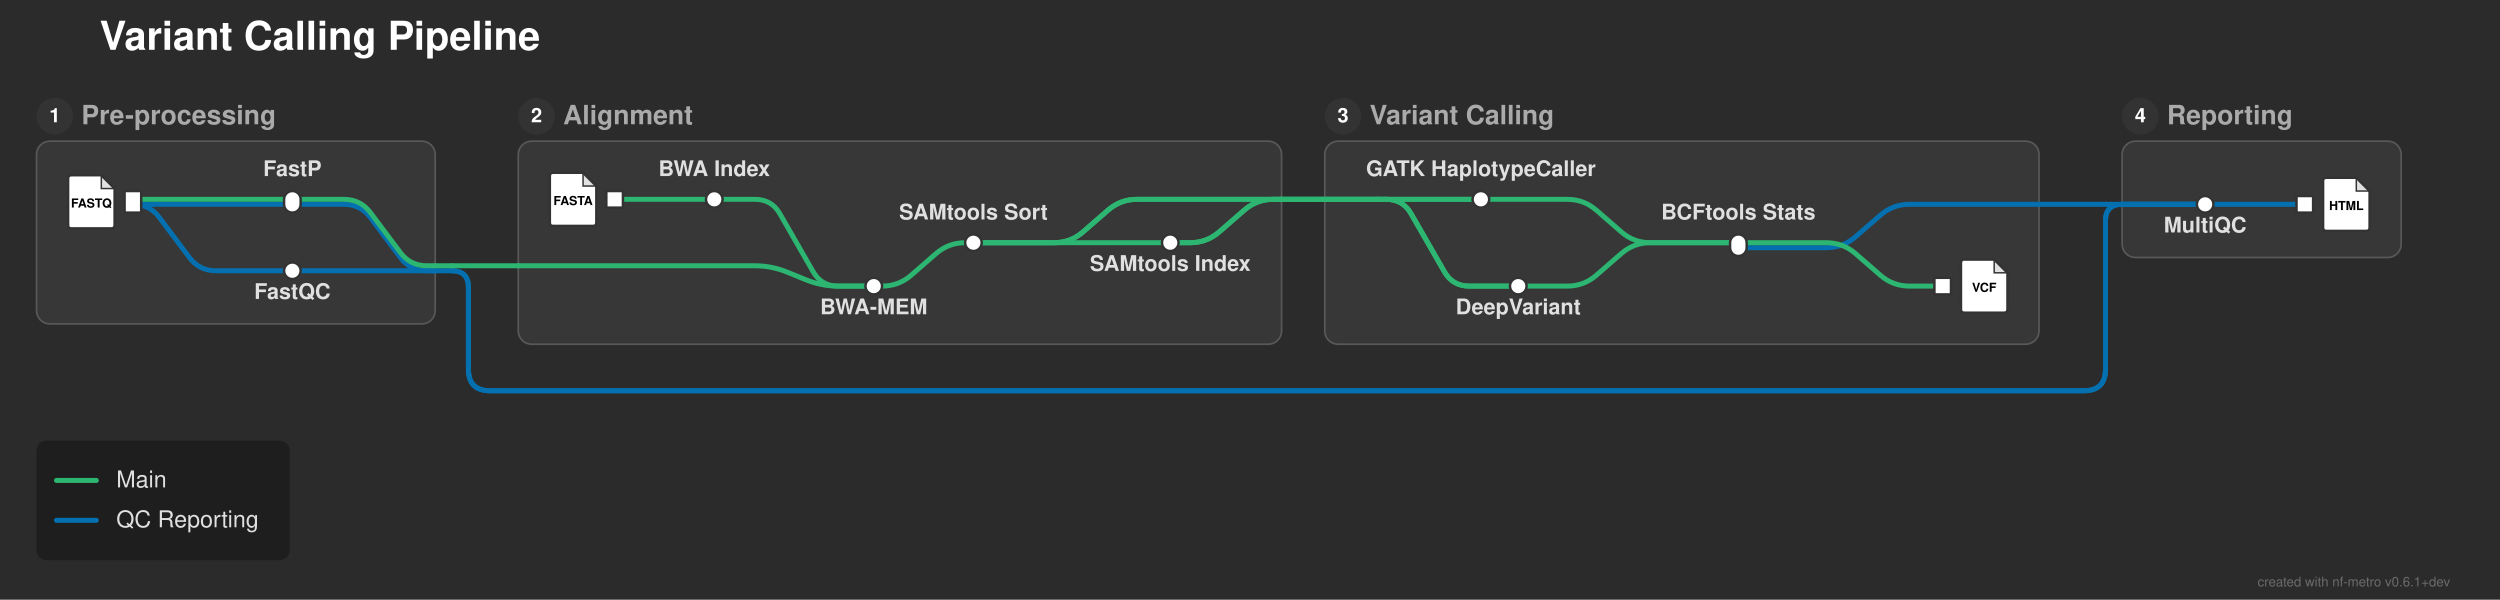
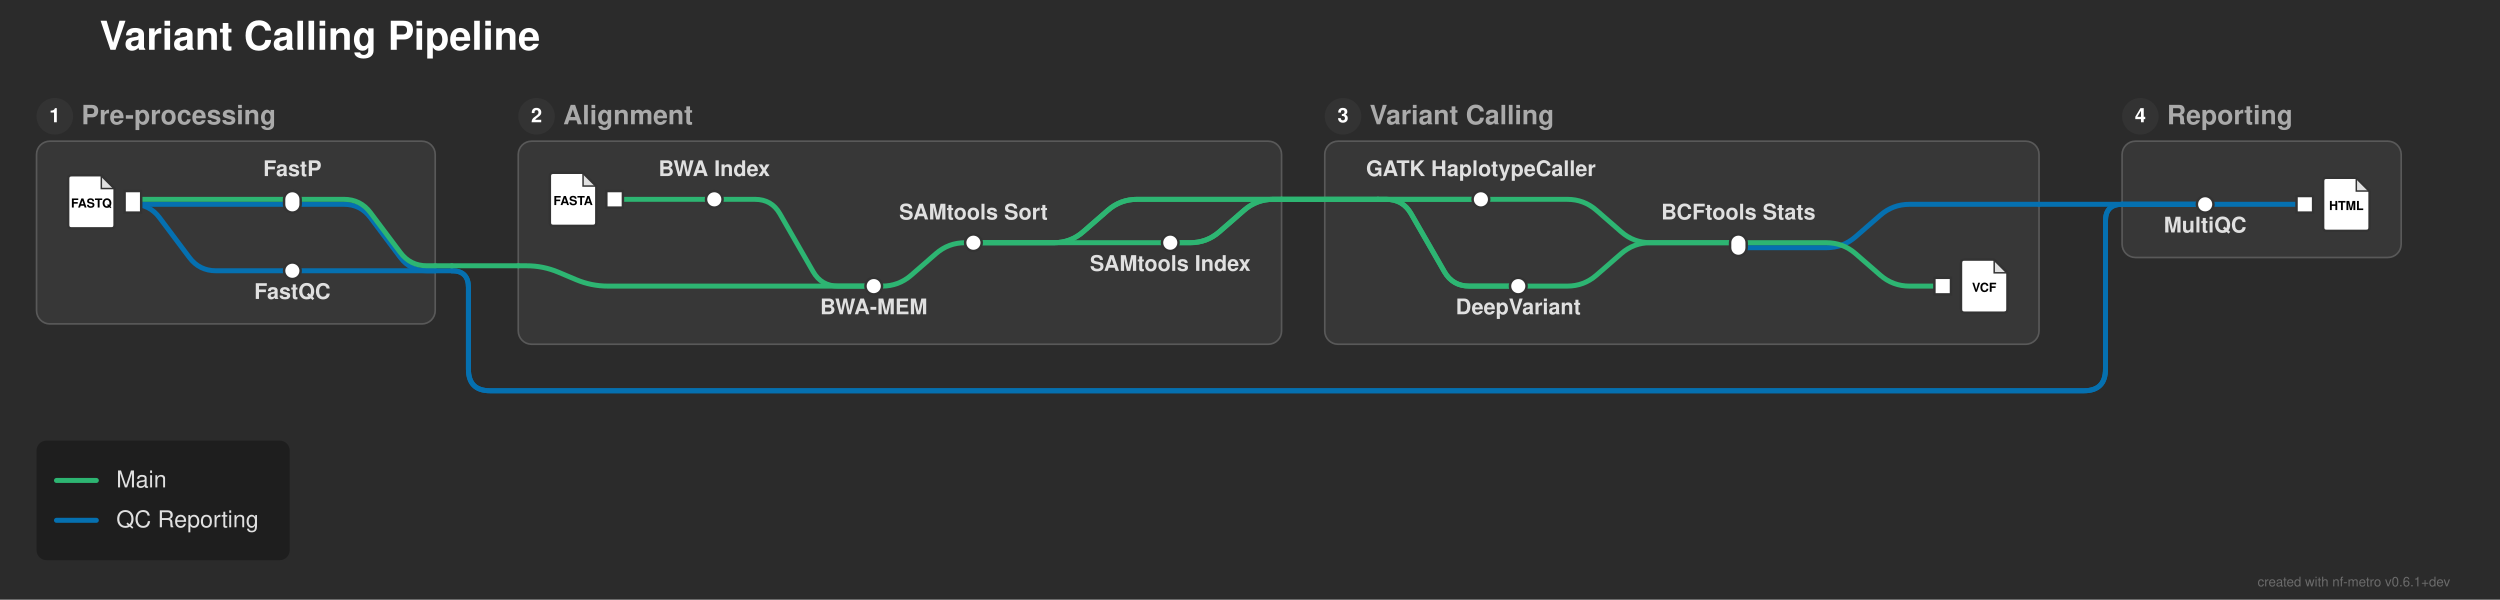
<svg xmlns="http://www.w3.org/2000/svg" width="1505" height="361" viewBox="0 0 1505 361">
  <defs>
</defs>
  <rect x="0" y="0" width="1505" height="361" fill="#2b2b2b" />
  <text x="60.0" y="30.0" font-size="24.0" fill="#ffffff" font-family="'Helvetica Neue', Helvetica, Arial, sans-serif" font-weight="bold" class="nf-metro-title">Variant Calling Pipeline</text>
  <rect x="22.0" y="85.0" width="240.0" height="110.0" rx="8" ry="8" fill="#373737" stroke="#595959" stroke-width="1.0" />
  <circle cx="33.0" cy="70.0" r="11" fill="#333333" class="nf-metro-section-num-circle" />
  <text x="33.0" y="70.0" font-size="12" fill="#ffffff" font-family="'Helvetica Neue', Helvetica, Arial, sans-serif" font-weight="bold" text-anchor="middle" dy="0.3em">1</text>
  <text x="49.0" y="70.0" font-size="16.0" fill="#aaaaaa" font-family="'Helvetica Neue', Helvetica, Arial, sans-serif" font-weight="bold" dy="0.3em" class="nf-metro-section-label">Pre-processing</text>
  <rect x="312.0" y="85.0" width="459.5" height="122.233" rx="8" ry="8" fill="#373737" stroke="#595959" stroke-width="1.0" />
  <circle cx="323.0" cy="70.0" r="11" fill="#333333" class="nf-metro-section-num-circle" />
  <text x="323.0" y="70.0" font-size="12" fill="#ffffff" font-family="'Helvetica Neue', Helvetica, Arial, sans-serif" font-weight="bold" text-anchor="middle" dy="0.3em">2</text>
  <text x="339.0" y="70.0" font-size="16.0" fill="#aaaaaa" font-family="'Helvetica Neue', Helvetica, Arial, sans-serif" font-weight="bold" dy="0.3em" class="nf-metro-section-label">Alignment</text>
  <rect x="797.5" y="85.0" width="430.0" height="122.233" rx="8" ry="8" fill="#373737" stroke="#595959" stroke-width="1.0" />
  <circle cx="808.5" cy="70.0" r="11" fill="#333333" class="nf-metro-section-num-circle" />
  <text x="808.5" y="70.0" font-size="12" fill="#ffffff" font-family="'Helvetica Neue', Helvetica, Arial, sans-serif" font-weight="bold" text-anchor="middle" dy="0.3em">3</text>
  <text x="824.5" y="70.0" font-size="16.0" fill="#aaaaaa" font-family="'Helvetica Neue', Helvetica, Arial, sans-serif" font-weight="bold" dy="0.3em" class="nf-metro-section-label">Variant Calling</text>
  <rect x="1277.5" y="85.0" width="168.0" height="70.0" rx="8" ry="8" fill="#373737" stroke="#595959" stroke-width="1.0" />
  <circle cx="1288.5" cy="70.0" r="11" fill="#333333" class="nf-metro-section-num-circle" />
  <text x="1288.5" y="70.0" font-size="12" fill="#ffffff" font-family="'Helvetica Neue', Helvetica, Arial, sans-serif" font-weight="bold" text-anchor="middle" dy="0.3em">4</text>
  <text x="1304.5" y="70.0" font-size="16.0" fill="#aaaaaa" font-family="'Helvetica Neue', Helvetica, Arial, sans-serif" font-weight="bold" dy="0.3em" class="nf-metro-section-label">Reporting</text>
  <path d="M526.0,172.233 L531.0,172.233 Q541.0,172.233,548.542,165.667 L563.458,152.683 Q571.0,146.117,581.0,146.117 L586.0,146.117" stroke="#2db572" stroke-width="3.0" fill="none" stroke-linecap="round" stroke-linejoin="round" />
  <path d="M914.0,172.233 L943.5,172.233 Q953.5,172.233,961.042,165.667 L975.958,152.683 Q983.5,146.117,993.5,146.117 L1046.5,146.117" stroke="#2db572" stroke-width="3.0" fill="none" stroke-linecap="round" stroke-linejoin="round" />
  <path d="M176.0,163.0 L262.0,163.0" stroke="#0570b0" stroke-width="3.0" stroke-linecap="round" />
  <path d="M262.0,163.0 L272.0,163.0" stroke="#0570b0" stroke-width="3.0" stroke-linecap="round" />
  <path d="M272.0,163.0 L272.0,163.0 Q282.0,163.0,282.0,173.0 L282.0,222.233 Q282.0,235.233,295.0,235.233 L1254.5,235.233 Q1267.5,235.233,1267.5,222.233 L1267.5,133.0 Q1267.5,123.0,1277.5,123.0 L1277.5,123.0" stroke="#0570b0" stroke-width="3.0" fill="none" stroke-linecap="round" stroke-linejoin="round" />
  <path d="M272.0,163.0 L272.0,163.0 Q282.0,163.0,282.0,173.0 L282.0,222.233 Q282.0,235.233,295.0,235.233 L1254.5,235.233 Q1267.5,235.233,1267.5,222.233 L1267.5,133.0 Q1267.5,123.0,1277.5,123.0 L1277.5,123.0" stroke="#0570b0" stroke-width="3.0" fill="none" stroke-linecap="round" stroke-linejoin="round" />
-   <path d="M312.0,160.0 L454.5,160.0 Q464.5,160.0,473.76,163.776 L485.24,168.457 Q494.5,172.233,504.5,172.233 L526.0,172.233" stroke="#2db572" stroke-width="3.0" fill="none" stroke-linecap="round" stroke-linejoin="round" />
+   <path d="M312.0,160.0 L317.0,160.0 Q327.0,160.0,336.214,163.887 L346.786,168.346 Q356.0,172.233,366.0,172.233 L526.0,172.233" stroke="#2db572" stroke-width="3.0" fill="none" stroke-linecap="round" stroke-linejoin="round" />
  <path d="M262.0,160.0 L272.0,160.0" stroke="#2db572" stroke-width="3.0" stroke-linecap="round" />
  <path d="M272.0,160.0 L312.0,160.0" stroke="#2db572" stroke-width="3.0" stroke-linecap="round" />
  <path d="M1046.5,149.117 L1099.5,149.117 Q1109.5,149.117,1117.042,142.55 L1131.958,129.566 Q1139.5,123.0,1149.5,123.0 L1227.5,123.0" stroke="#0570b0" stroke-width="3.0" fill="none" stroke-linecap="round" stroke-linejoin="round" />
  <path d="M586.0,146.117 L704.5,146.117" stroke="#2db572" stroke-width="3.0" stroke-linecap="round" />
  <path d="M1046.5,146.117 L1099.5,146.117 Q1109.5,146.117,1117.042,152.683 L1131.958,165.667 Q1139.5,172.233,1149.5,172.233 L1169.5,172.233" stroke="#2db572" stroke-width="3.0" fill="none" stroke-linecap="round" stroke-linejoin="round" />
  <path d="M586.0,146.117 L634.5,146.117 Q644.5,146.117,652.042,139.55 L666.958,126.566 Q674.5,120.0,684.5,120.0 L771.5,120.0" stroke="#2db572" stroke-width="3.0" fill="none" stroke-linecap="round" stroke-linejoin="round" />
  <path d="M586.0,146.117 L634.5,146.117 Q644.5,146.117,652.042,139.55 L666.958,126.566 Q674.5,120.0,684.5,120.0 L771.5,120.0" stroke="#2db572" stroke-width="3.0" fill="none" stroke-linecap="round" stroke-linejoin="round" />
  <path d="M704.5,146.117 L716.5,146.117 Q726.5,146.117,734.042,139.55 L748.958,126.566 Q756.5,120.0,766.5,120.0 L771.5,120.0" stroke="#2db572" stroke-width="3.0" fill="none" stroke-linecap="round" stroke-linejoin="round" />
  <path d="M704.5,146.117 L716.5,146.117 Q726.5,146.117,734.042,139.55 L748.958,126.566 Q756.5,120.0,766.5,120.0 L771.5,120.0" stroke="#2db572" stroke-width="3.0" fill="none" stroke-linecap="round" stroke-linejoin="round" />
  <path d="M80.0,123.0 L176.0,123.0" stroke="#0570b0" stroke-width="3.0" stroke-linecap="round" />
  <path d="M80.0,123.0 L80.0,123.0 Q90.0,123.0,96.0,131.0 L114.0,155.0 Q120.0,163.0,130.0,163.0 L176.0,163.0" stroke="#0570b0" stroke-width="3.0" fill="none" stroke-linecap="round" stroke-linejoin="round" />
  <path d="M1327.5,123.0 L1387.5,123.0" stroke="#0570b0" stroke-width="3.0" stroke-linecap="round" />
  <path d="M1277.5,123.0 L1327.5,123.0" stroke="#0570b0" stroke-width="3.0" stroke-linecap="round" />
  <path d="M1277.5,123.0 L1327.5,123.0" stroke="#0570b0" stroke-width="3.0" stroke-linecap="round" />
  <path d="M176.0,123.0 L207.0,123.0 Q217.0,123.0,223.0,131.0 L241.0,155.0 Q247.0,163.0,257.0,163.0 L262.0,163.0" stroke="#0570b0" stroke-width="3.0" fill="none" stroke-linecap="round" stroke-linejoin="round" />
  <path d="M1277.5,123.0 L1327.5,123.0" stroke="#0570b0" stroke-width="3.0" stroke-linecap="round" />
  <path d="M1227.5,123.0 L1277.5,123.0" stroke="#0570b0" stroke-width="3.0" stroke-linecap="round" />
  <path d="M80.0,120.0 L176.0,120.0" stroke="#2db572" stroke-width="3.0" stroke-linecap="round" />
  <path d="M370.0,120.0 L430.0,120.0" stroke="#2db572" stroke-width="3.0" stroke-linecap="round" />
  <path d="M430.0,120.0 L454.5,120.0 Q464.5,120.0,469.48,128.672 L489.52,163.562 Q494.5,172.233,504.5,172.233 L526.0,172.233" stroke="#2db572" stroke-width="3.0" fill="none" stroke-linecap="round" stroke-linejoin="round" />
  <path d="M891.5,120.0 L943.5,120.0 Q953.5,120.0,961.042,126.566 L975.958,139.55 Q983.5,146.117,993.5,146.117 L1046.5,146.117" stroke="#2db572" stroke-width="3.0" fill="none" stroke-linecap="round" stroke-linejoin="round" />
  <path d="M176.0,120.0 L207.0,120.0 Q217.0,120.0,223.0,128.0 L241.0,152.0 Q247.0,160.0,257.0,160.0 L262.0,160.0" stroke="#2db572" stroke-width="3.0" fill="none" stroke-linecap="round" stroke-linejoin="round" />
  <path d="M829.5,120.0 L891.5,120.0" stroke="#2db572" stroke-width="3.0" stroke-linecap="round" />
  <path d="M829.5,120.0 L834.5,120.0 Q844.5,120.0,849.48,128.672 L869.52,163.562 Q874.5,172.233,884.5,172.233 L914.0,172.233" stroke="#2db572" stroke-width="3.0" fill="none" stroke-linecap="round" stroke-linejoin="round" />
  <path d="M829.5,120.0 L891.5,120.0" stroke="#2db572" stroke-width="3.0" stroke-linecap="round" />
  <path d="M829.5,120.0 L834.5,120.0 Q844.5,120.0,849.48,128.672 L869.52,163.562 Q874.5,172.233,884.5,172.233 L914.0,172.233" stroke="#2db572" stroke-width="3.0" fill="none" stroke-linecap="round" stroke-linejoin="round" />
  <path d="M771.5,120.0 L829.5,120.0" stroke="#2db572" stroke-width="3.0" stroke-linecap="round" />
  <path d="M771.5,120.0 L829.5,120.0" stroke="#2db572" stroke-width="3.0" stroke-linecap="round" />
  <path d="M771.5,120.0 L829.5,120.0" stroke="#2db572" stroke-width="3.0" stroke-linecap="round" />
  <path d="M771.5,120.0 L829.5,120.0" stroke="#2db572" stroke-width="3.0" stroke-linecap="round" />
  <rect x="75.0" y="115.0" width="10.0" height="13.0" fill="#ffffff" stroke="#333333" stroke-width="1.5" />
  <path d="M43.0,105.5 L61.0,105.5 L69.0,113.5 L69.0,135.5 Q69.0,137.5,67.0,137.5 L43.0,137.5 Q41.0,137.5,41.0,135.5 L41.0,107.5 Q41.0,105.5,43.0,105.5 Z" fill="#ffffff" stroke="#333333" stroke-width="1.5" stroke-linejoin="round" />
  <path d="M61.0,105.5 L61.0,113.5 L69.0,113.5 Z" fill="#333333" opacity="0.15" stroke="none" />
  <path d="M61.0,105.5 L61.0,113.5 L69.0,113.5" fill="none" stroke="#333333" stroke-width="0.9" />
  <text x="55.0" y="122.7" font-size="7.5" fill="#000000" font-family="'Helvetica Neue', Helvetica, Arial, sans-serif" font-weight="bold" text-anchor="middle" dy="0.3em">FASTQ</text>
  <rect x="171.0" y="158.0" width="10.0" height="10.0" rx="5.0" ry="5.0" fill="#ffffff" stroke="#333333" stroke-width="1.5" />
  <rect x="171.0" y="115.0" width="10.0" height="13.0" rx="5.0" ry="5.0" fill="#ffffff" stroke="#333333" stroke-width="1.5" />
  <rect x="365.0" y="115.0" width="10.0" height="10.0" fill="#ffffff" stroke="#333333" stroke-width="1.5" />
  <path d="M333.0,104.0 L351.0,104.0 L359.0,112.0 L359.0,134.0 Q359.0,136.0,357.0,136.0 L333.0,136.0 Q331.0,136.0,331.0,134.0 L331.0,106.0 Q331.0,104.0,333.0,104.0 Z" fill="#ffffff" stroke="#333333" stroke-width="1.5" stroke-linejoin="round" />
  <path d="M351.0,104.0 L351.0,112.0 L359.0,112.0 Z" fill="#333333" opacity="0.15" stroke="none" />
  <path d="M351.0,104.0 L351.0,112.0 L359.0,112.0" fill="none" stroke="#333333" stroke-width="0.9" />
  <text x="345.0" y="121.2" font-size="7.5" fill="#000000" font-family="'Helvetica Neue', Helvetica, Arial, sans-serif" font-weight="bold" text-anchor="middle" dy="0.3em">FASTA</text>
  <rect x="425.0" y="115.0" width="10.0" height="10.0" rx="5.0" ry="5.0" fill="#ffffff" stroke="#333333" stroke-width="1.5" />
  <rect x="521.0" y="167.233" width="10.0" height="10.0" rx="5.0" ry="5.0" fill="#ffffff" stroke="#333333" stroke-width="1.5" />
  <rect x="581.0" y="141.117" width="10.0" height="10.0" rx="5.0" ry="5.0" fill="#ffffff" stroke="#333333" stroke-width="1.5" />
  <rect x="699.5" y="141.117" width="10.0" height="10.0" rx="5.0" ry="5.0" fill="#ffffff" stroke="#333333" stroke-width="1.5" />
  <rect x="886.5" y="115.0" width="10.0" height="10.0" rx="5.0" ry="5.0" fill="#ffffff" stroke="#333333" stroke-width="1.5" />
  <rect x="909.0" y="167.233" width="10.0" height="10.0" rx="5.0" ry="5.0" fill="#ffffff" stroke="#333333" stroke-width="1.5" />
  <rect x="1041.5" y="141.117" width="10.0" height="13.0" rx="5.0" ry="5.0" fill="#ffffff" stroke="#333333" stroke-width="1.5" />
  <rect x="1164.5" y="167.233" width="10.0" height="10.0" fill="#ffffff" stroke="#333333" stroke-width="1.5" />
  <path d="M1182.5,156.233 L1200.5,156.233 L1208.5,164.233 L1208.5,186.233 Q1208.5,188.233,1206.5,188.233 L1182.5,188.233 Q1180.5,188.233,1180.5,186.233 L1180.5,158.233 Q1180.5,156.233,1182.5,156.233 Z" fill="#ffffff" stroke="#333333" stroke-width="1.5" stroke-linejoin="round" />
  <path d="M1200.5,156.233 L1200.5,164.233 L1208.5,164.233 Z" fill="#333333" opacity="0.15" stroke="none" />
  <path d="M1200.5,156.233 L1200.5,164.233 L1208.5,164.233" fill="none" stroke="#333333" stroke-width="0.9" />
  <text x="1194.5" y="173.433" font-size="7.5" fill="#000000" font-family="'Helvetica Neue', Helvetica, Arial, sans-serif" font-weight="bold" text-anchor="middle" dy="0.3em">VCF</text>
  <rect x="1322.5" y="118.0" width="10.0" height="10.0" rx="5.0" ry="5.0" fill="#ffffff" stroke="#333333" stroke-width="1.5" />
  <rect x="1382.5" y="118.0" width="10.0" height="10.0" fill="#ffffff" stroke="#333333" stroke-width="1.5" />
  <path d="M1400.5,107.0 L1418.5,107.0 L1426.5,115.0 L1426.5,137.0 Q1426.5,139.0,1424.5,139.0 L1400.5,139.0 Q1398.5,139.0,1398.5,137.0 L1398.5,109.0 Q1398.5,107.0,1400.5,107.0 Z" fill="#ffffff" stroke="#333333" stroke-width="1.5" stroke-linejoin="round" />
  <path d="M1418.5,107.0 L1418.5,115.0 L1426.5,115.0 Z" fill="#333333" opacity="0.15" stroke="none" />
  <path d="M1418.5,107.0 L1418.5,115.0 L1426.5,115.0" fill="none" stroke="#333333" stroke-width="0.9" />
  <text x="1412.5" y="124.2" font-size="7.5" fill="#000000" font-family="'Helvetica Neue', Helvetica, Arial, sans-serif" font-weight="bold" text-anchor="middle" dy="0.3em">HTML</text>
  <text x="891.5" y="106.0" font-size="13.0" fill="#e0e0e0" font-family="'Helvetica Neue', Helvetica, Arial, sans-serif" font-weight="bold" text-anchor="middle" dominant-baseline="auto">GATK HaplotypeCaller</text>
  <text x="914.0" y="183.233" font-size="13.0" fill="#e0e0e0" font-family="'Helvetica Neue', Helvetica, Arial, sans-serif" font-weight="bold" text-anchor="middle" dominant-baseline="hanging">DeepVariant</text>
  <text x="1327.5" y="134.0" font-size="13.0" fill="#e0e0e0" font-family="'Helvetica Neue', Helvetica, Arial, sans-serif" font-weight="bold" text-anchor="middle" dominant-baseline="hanging">MultiQC</text>
  <text x="430.0" y="106.0" font-size="13.0" fill="#e0e0e0" font-family="'Helvetica Neue', Helvetica, Arial, sans-serif" font-weight="bold" text-anchor="middle" dominant-baseline="auto">BWA Index</text>
  <text x="176.0" y="106.0" font-size="13.0" fill="#e0e0e0" font-family="'Helvetica Neue', Helvetica, Arial, sans-serif" font-weight="bold" text-anchor="middle" dominant-baseline="auto">FastP</text>
  <text x="1046.5" y="132.117" font-size="13.0" fill="#e0e0e0" font-family="'Helvetica Neue', Helvetica, Arial, sans-serif" font-weight="bold" text-anchor="middle" dominant-baseline="auto">BCFtools Stats</text>
  <text x="176.0" y="174.0" font-size="13.0" fill="#e0e0e0" font-family="'Helvetica Neue', Helvetica, Arial, sans-serif" font-weight="bold" text-anchor="middle" dominant-baseline="hanging">FastQC</text>
  <text x="526.0" y="183.233" font-size="13.0" fill="#e0e0e0" font-family="'Helvetica Neue', Helvetica, Arial, sans-serif" font-weight="bold" text-anchor="middle" dominant-baseline="hanging">BWA-MEM</text>
  <text x="586.0" y="132.117" font-size="13.0" fill="#e0e0e0" font-family="'Helvetica Neue', Helvetica, Arial, sans-serif" font-weight="bold" text-anchor="middle" dominant-baseline="auto">SAMtools Sort</text>
  <text x="704.5" y="157.117" font-size="13.0" fill="#e0e0e0" font-family="'Helvetica Neue', Helvetica, Arial, sans-serif" font-weight="bold" text-anchor="middle" dominant-baseline="hanging">SAMtools Index</text>
  <rect x="22.0" y="265.233" width="152.4" height="72.0" rx="6" ry="6" fill="rgba(0, 0, 0, 0.3)" />
  <path d="M34.0,289.233 L58.0,289.233" stroke="#2db572" stroke-width="3.0" stroke-linecap="round" />
  <text x="70.0" y="289.233" font-size="14.0" fill="#e0e0e0" font-family="'Helvetica Neue', Helvetica, Arial, sans-serif" dy="0.3em">Main</text>
  <path d="M34.0,313.233 L58.0,313.233" stroke="#0570b0" stroke-width="3.0" stroke-linecap="round" />
  <text x="70.0" y="313.233" font-size="14.0" fill="#e0e0e0" font-family="'Helvetica Neue', Helvetica, Arial, sans-serif" dy="0.3em">QC Reporting</text>
  <text x="1475.0" y="353.0" font-size="8" fill="rgba(150, 150, 150, 0.6)" font-family="'Helvetica Neue', Helvetica, Arial, sans-serif" text-anchor="end">created with nf-metro v0.6.1+dev</text>
</svg>
